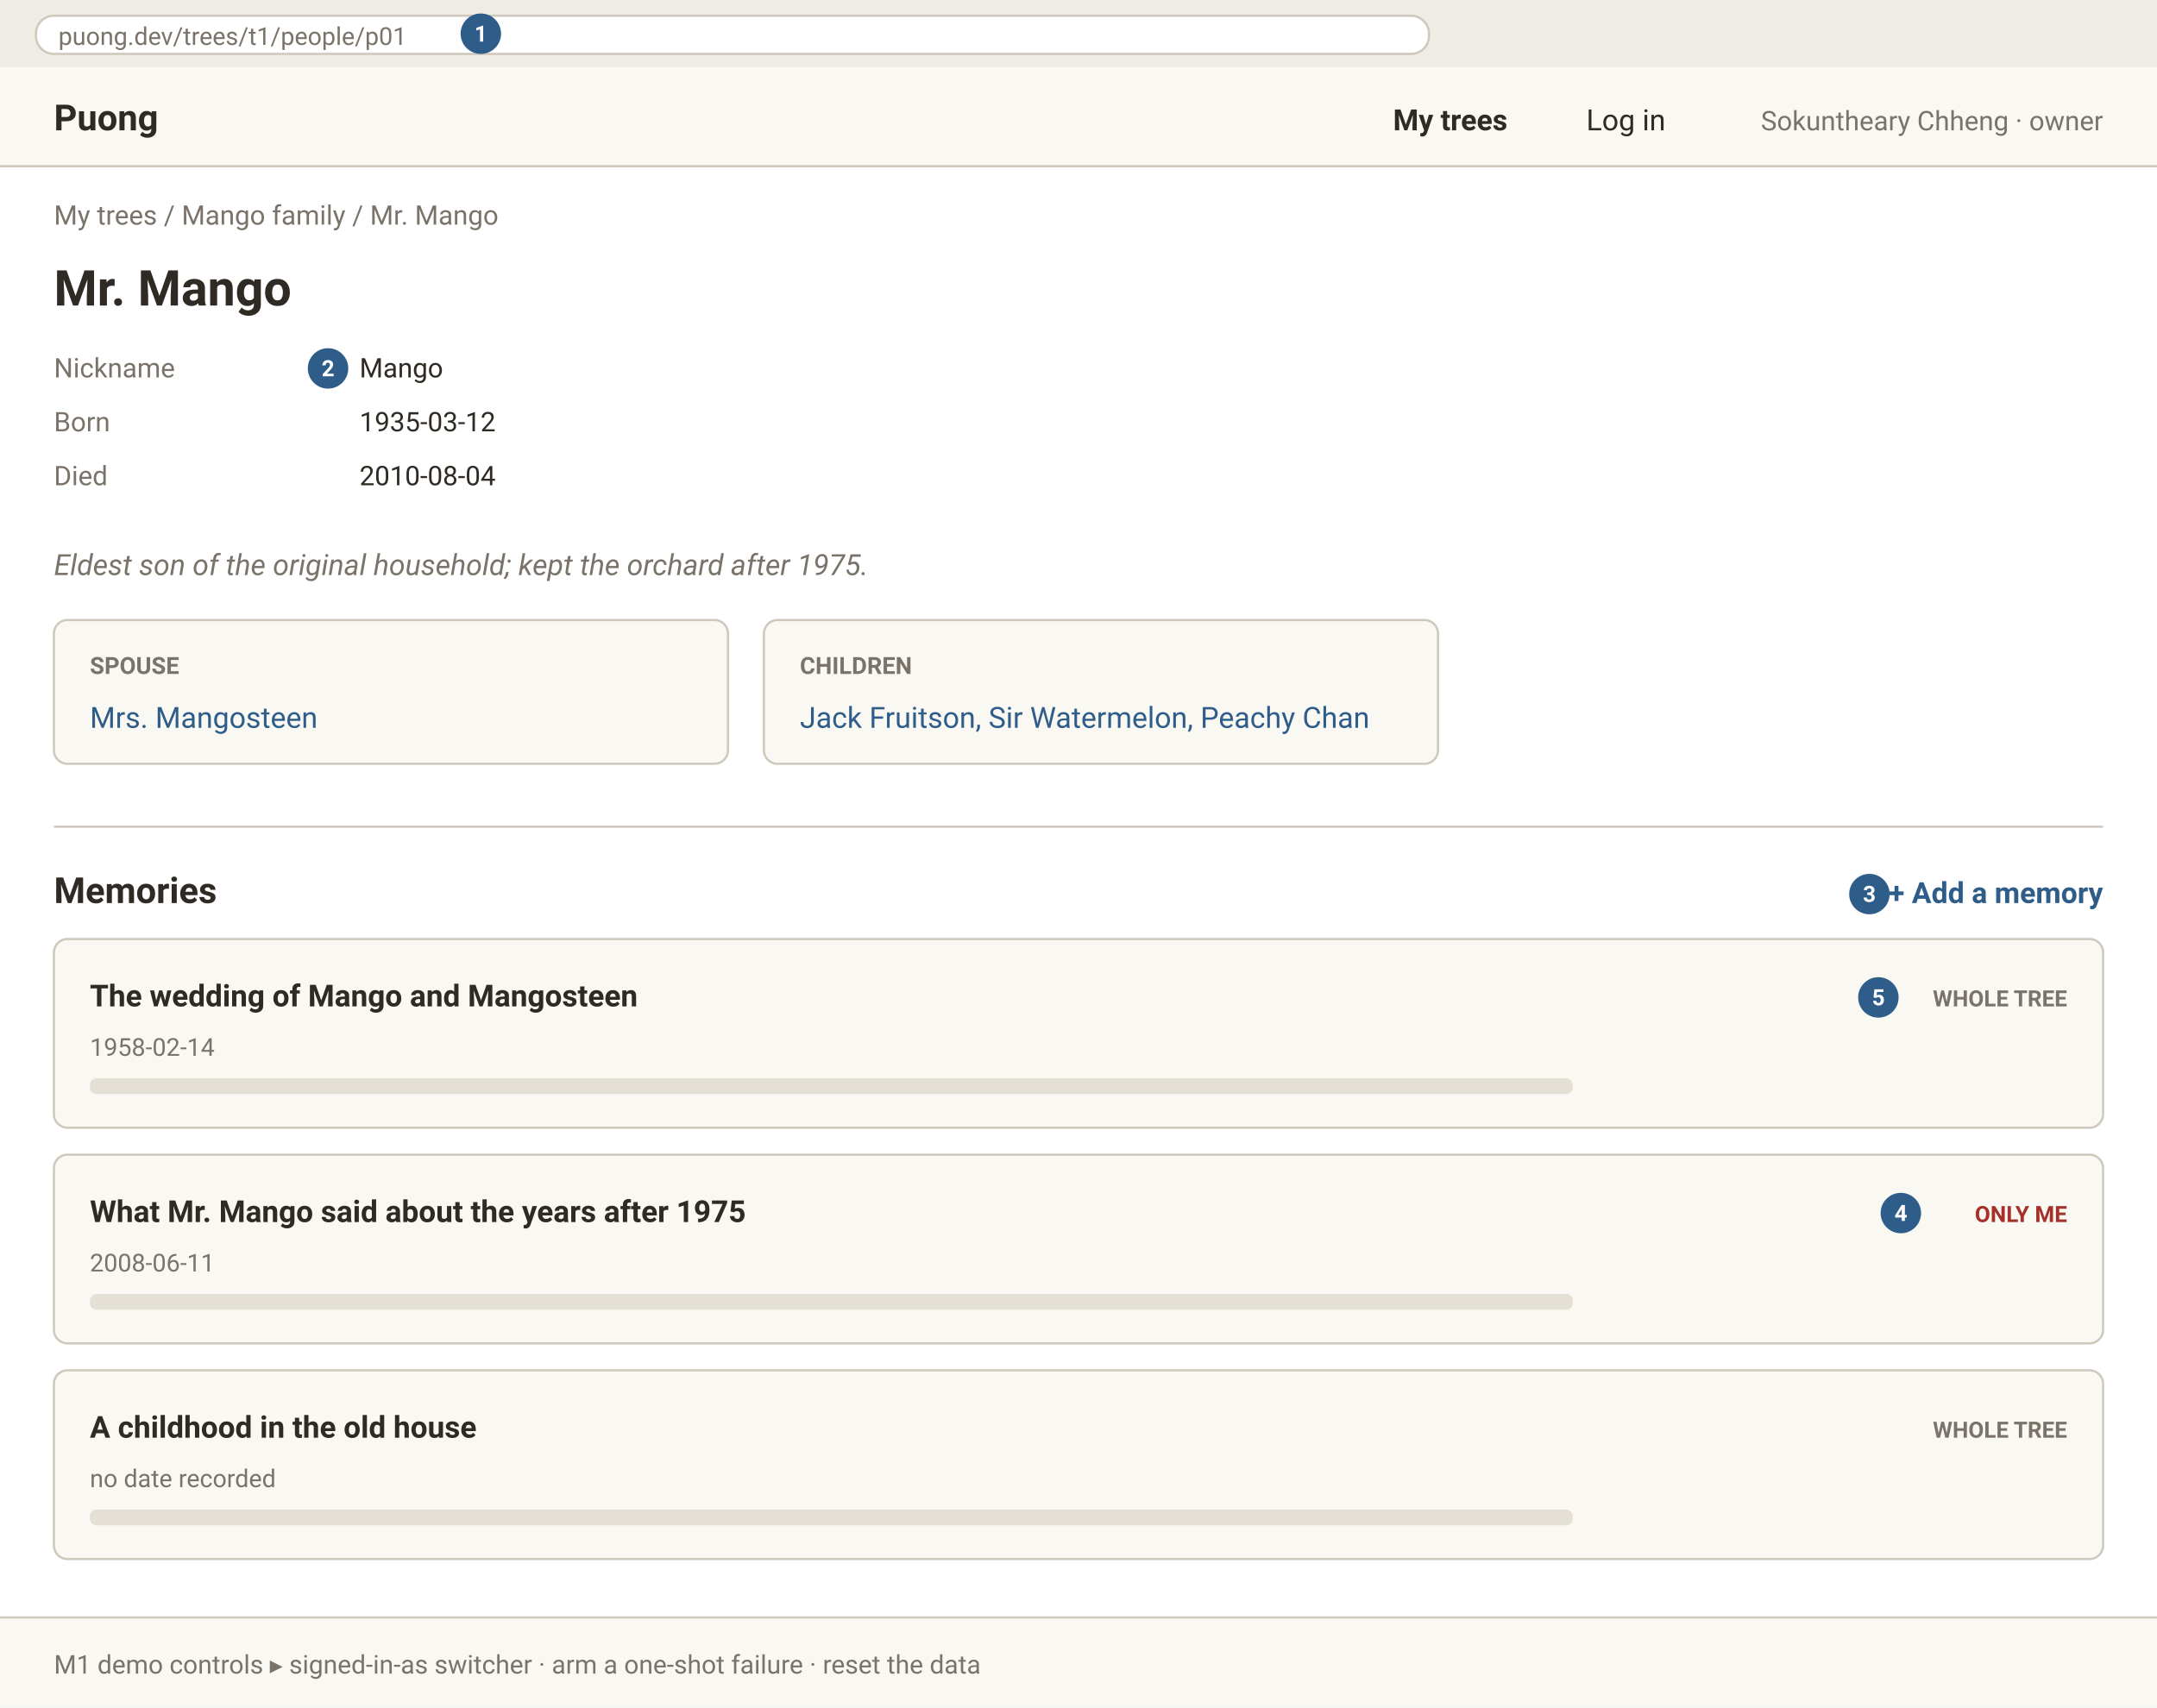
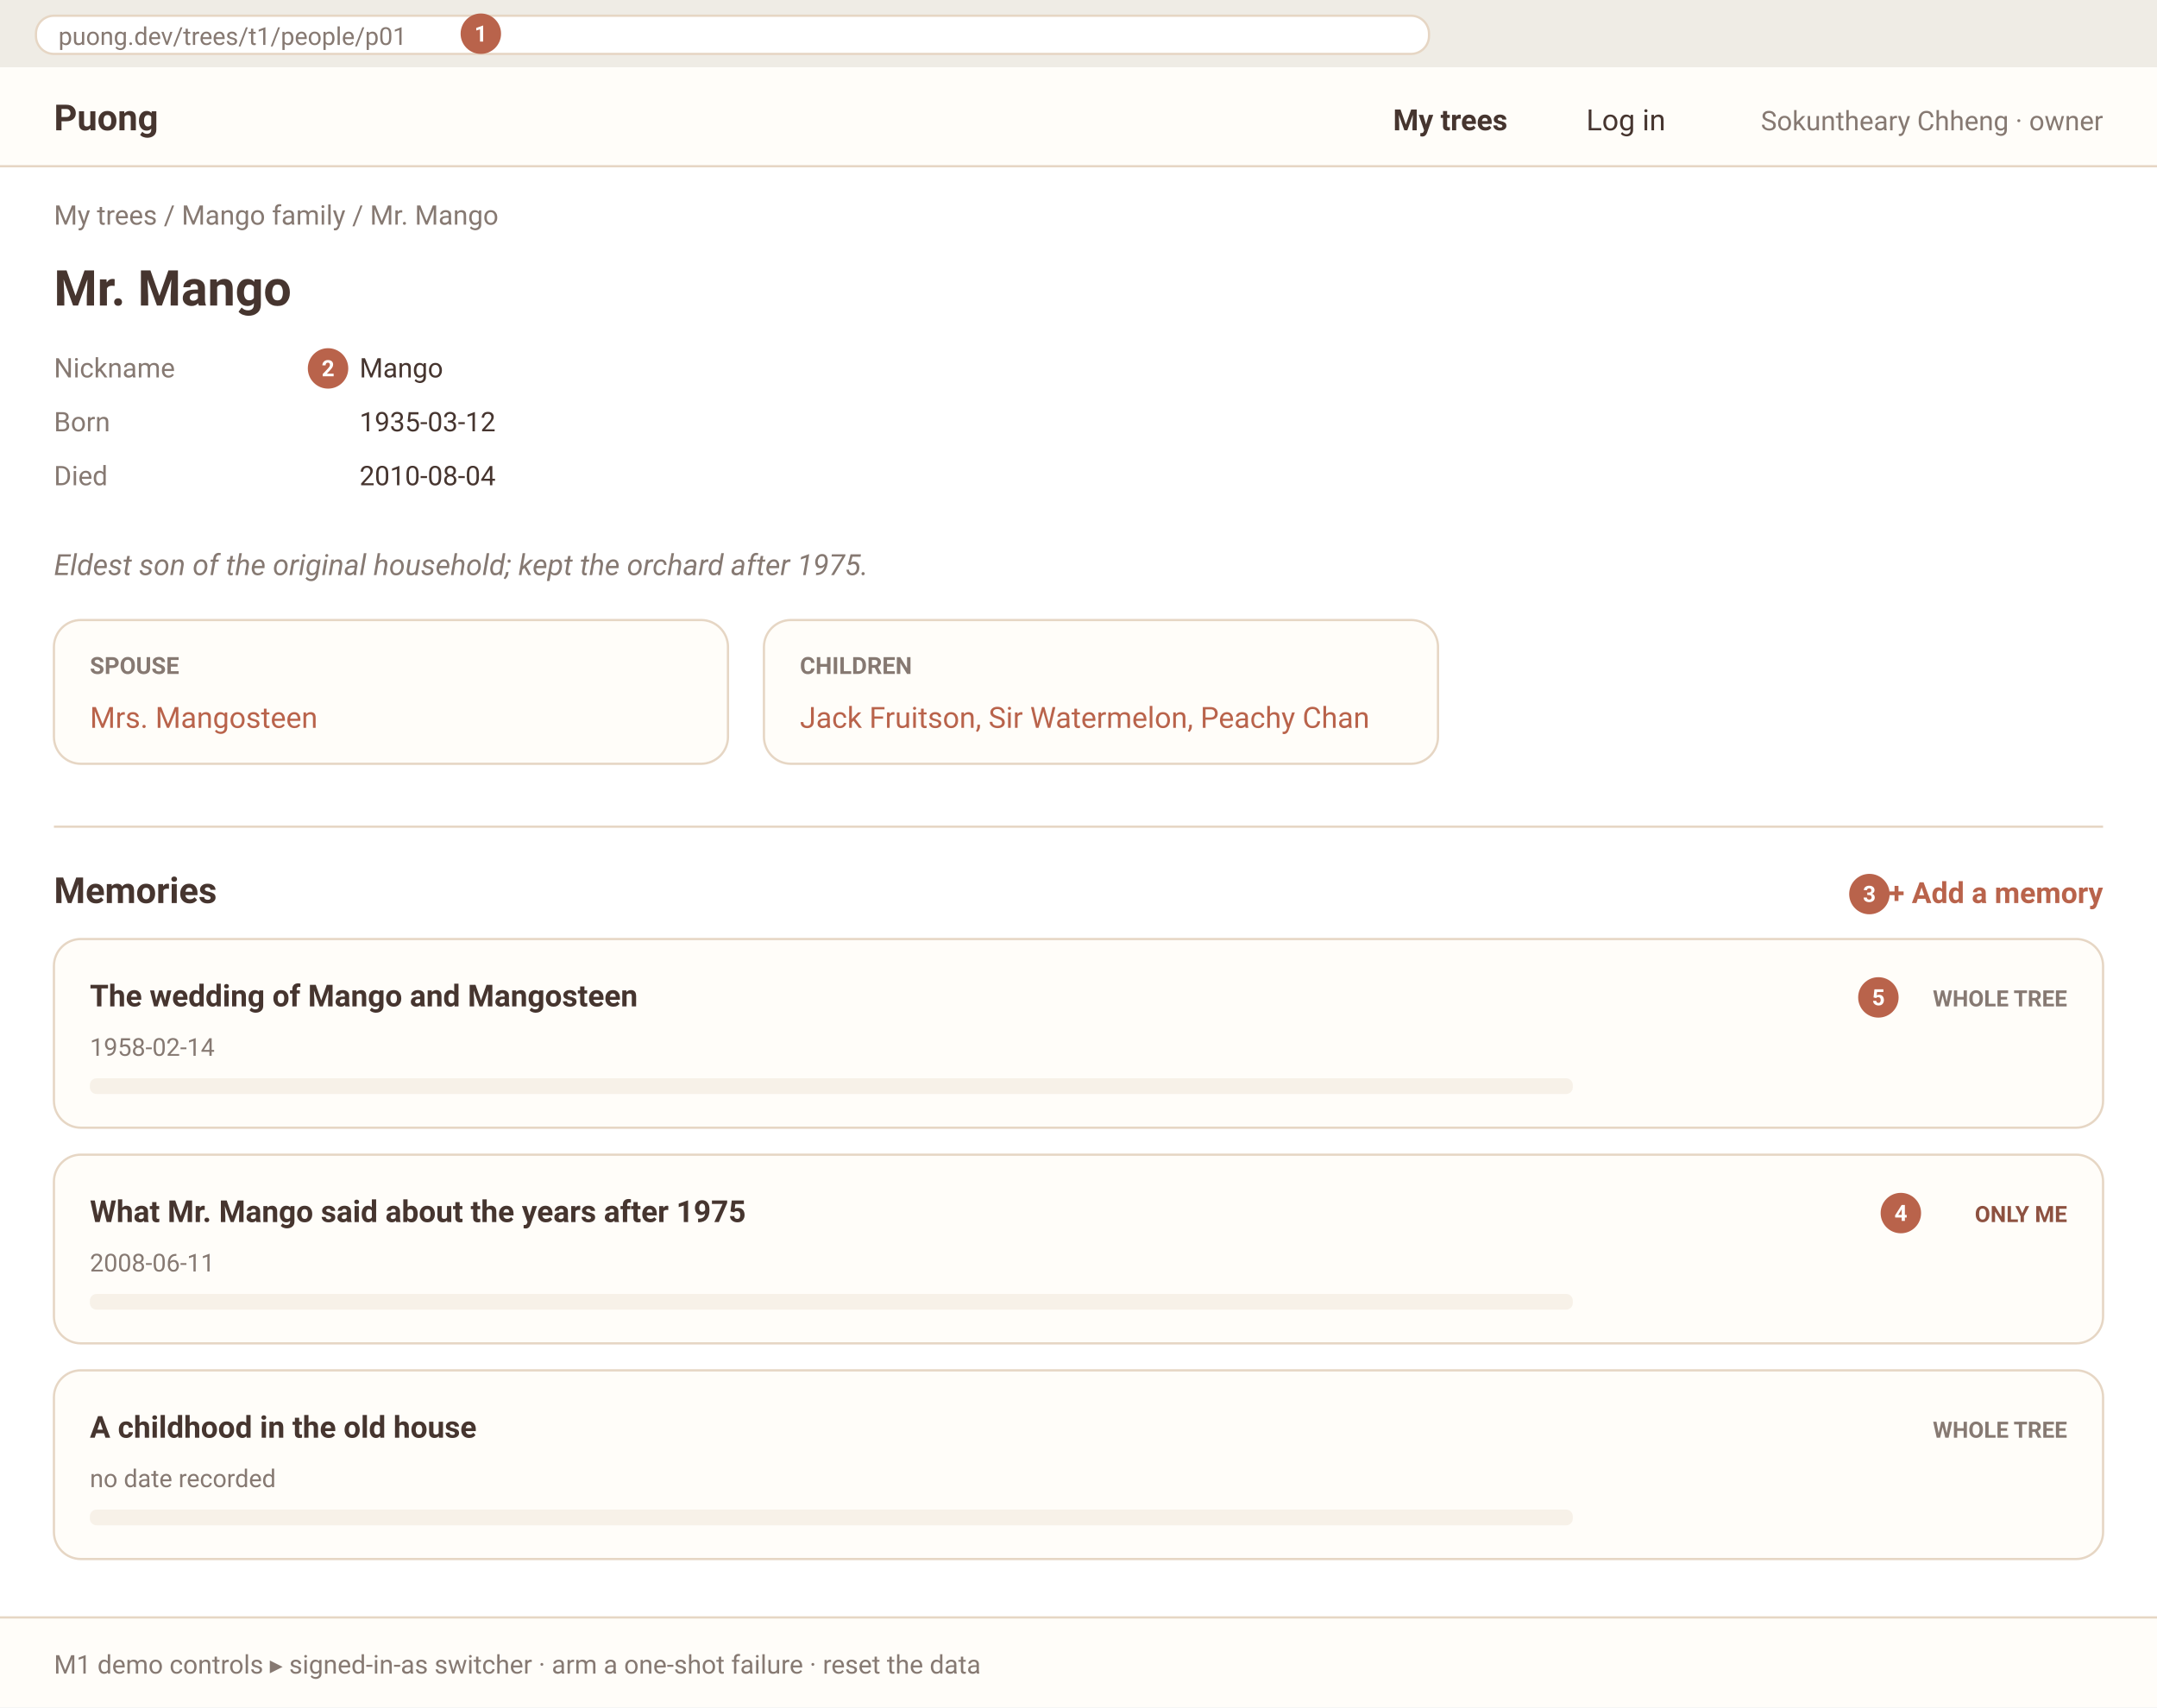
<svg xmlns="http://www.w3.org/2000/svg" viewBox="0 0 960 760" width="960" height="760">
  <rect width="960" height="760" fill="#ffffff" />
  <rect x="0" y="0" width="960" height="30" fill="#efece5" />
-   <rect x="16" y="7" width="620" height="17" rx="8" fill="#ffffff" stroke="#cfc9bd" />
-   <text x="26" y="20" font-family="-apple-system, 'Segoe UI', Roboto, Helvetica, Arial, sans-serif" font-size="11" fill="#7a736a" font-weight="400" text-anchor="start">puong.dev/trees/t1/people/p01</text>
-   <rect x="0" y="30" width="960" height="44" fill="#faf8f3" />
-   <rect x="0" y="720" width="960" height="40" fill="#faf8f3" />
-   <line x1="0" y1="74" x2="960" y2="74" stroke="#cfc9bd" />
-   <line x1="0" y1="720" x2="960" y2="720" stroke="#cfc9bd" />
-   <text x="24" y="58" font-family="-apple-system, 'Segoe UI', Roboto, Helvetica, Arial, sans-serif" font-size="16" fill="#2f2a24" font-weight="700" text-anchor="start">Puong</text>
-   <text x="620" y="58" font-family="-apple-system, 'Segoe UI', Roboto, Helvetica, Arial, sans-serif" font-size="13" fill="#2f2a24" font-weight="700" text-anchor="start">My trees</text>
-   <text x="706" y="58" font-family="-apple-system, 'Segoe UI', Roboto, Helvetica, Arial, sans-serif" font-size="13" fill="#2f2a24" font-weight="400" text-anchor="start">Log in</text>
-   <text x="936" y="58" font-family="-apple-system, 'Segoe UI', Roboto, Helvetica, Arial, sans-serif" font-size="12" fill="#7a736a" font-weight="400" text-anchor="end">Sokuntheary Chheng · owner</text>
-   <text x="24" y="745" font-family="-apple-system, 'Segoe UI', Roboto, Helvetica, Arial, sans-serif" font-size="11.5" fill="#7a736a" font-weight="400" text-anchor="start">M1 demo controls ▸   signed-in-as switcher · arm a one-shot failure · reset the data</text>
-   <text x="24" y="100" font-family="-apple-system, 'Segoe UI', Roboto, Helvetica, Arial, sans-serif" font-size="12" fill="#7a736a" font-weight="400" text-anchor="start">My trees / Mango family / Mr. Mango</text>
-   <text x="24" y="136" font-family="-apple-system, 'Segoe UI', Roboto, Helvetica, Arial, sans-serif" font-size="22" fill="#2f2a24" font-weight="700" text-anchor="start">Mr. Mango</text>
-   <text x="24" y="168" font-family="-apple-system, 'Segoe UI', Roboto, Helvetica, Arial, sans-serif" font-size="12" fill="#7a736a" font-weight="400" text-anchor="start">Nickname</text>
-   <text x="160" y="168" font-family="-apple-system, 'Segoe UI', Roboto, Helvetica, Arial, sans-serif" font-size="12" fill="#2f2a24" font-weight="400" text-anchor="start">Mango</text>
-   <text x="24" y="192" font-family="-apple-system, 'Segoe UI', Roboto, Helvetica, Arial, sans-serif" font-size="12" fill="#7a736a" font-weight="400" text-anchor="start">Born</text>
-   <text x="160" y="192" font-family="-apple-system, 'Segoe UI', Roboto, Helvetica, Arial, sans-serif" font-size="12" fill="#2f2a24" font-weight="400" text-anchor="start">1935-03-12</text>
-   <text x="24" y="216" font-family="-apple-system, 'Segoe UI', Roboto, Helvetica, Arial, sans-serif" font-size="12" fill="#7a736a" font-weight="400" text-anchor="start">Died</text>
-   <text x="160" y="216" font-family="-apple-system, 'Segoe UI', Roboto, Helvetica, Arial, sans-serif" font-size="12" fill="#2f2a24" font-weight="400" text-anchor="start">2010-08-04</text>
-   <text x="24" y="256" font-family="-apple-system, 'Segoe UI', Roboto, Helvetica, Arial, sans-serif" font-size="13" fill="#7a736a" font-weight="400" font-style="italic" text-anchor="start">Eldest son of the original household; kept the orchard after 1975.</text>
-   <rect x="24" y="276" width="300" height="64" rx="6" fill="#faf8f3" stroke="#cfc9bd" />
-   <text x="40" y="300" font-family="-apple-system, 'Segoe UI', Roboto, Helvetica, Arial, sans-serif" font-size="10.5" fill="#7a736a" font-weight="600" text-anchor="start">SPOUSE</text>
-   <text x="40" y="324" font-family="-apple-system, 'Segoe UI', Roboto, Helvetica, Arial, sans-serif" font-size="13" fill="#2f5d8a" font-weight="400" text-anchor="start">Mrs. Mangosteen</text>
-   <rect x="340" y="276" width="300" height="64" rx="6" fill="#faf8f3" stroke="#cfc9bd" />
-   <text x="356" y="300" font-family="-apple-system, 'Segoe UI', Roboto, Helvetica, Arial, sans-serif" font-size="10.5" fill="#7a736a" font-weight="600" text-anchor="start">CHILDREN</text>
-   <text x="356" y="324" font-family="-apple-system, 'Segoe UI', Roboto, Helvetica, Arial, sans-serif" font-size="13" fill="#2f5d8a" font-weight="400" text-anchor="start">Jack Fruitson, Sir Watermelon, Peachy Chan</text>
-   <line x1="24" y1="368" x2="936" y2="368" stroke="#cfc9bd" />
-   <text x="24" y="402" font-family="-apple-system, 'Segoe UI', Roboto, Helvetica, Arial, sans-serif" font-size="16" fill="#2f2a24" font-weight="700" text-anchor="start">Memories</text>
-   <text x="936" y="402" font-family="-apple-system, 'Segoe UI', Roboto, Helvetica, Arial, sans-serif" font-size="13" fill="#2f5d8a" font-weight="600" text-anchor="end">+ Add a memory</text>
-   <rect x="24" y="418" width="912" height="84" rx="6" fill="#faf8f3" stroke="#cfc9bd" />
-   <text x="40" y="448" font-family="-apple-system, 'Segoe UI', Roboto, Helvetica, Arial, sans-serif" font-size="13.5" fill="#2f2a24" font-weight="600" text-anchor="start">The wedding of Mango and Mangosteen</text>
-   <text x="920" y="448" font-family="-apple-system, 'Segoe UI', Roboto, Helvetica, Arial, sans-serif" font-size="10" fill="#7a736a" font-weight="600" text-anchor="end">WHOLE TREE</text>
-   <text x="40" y="470" font-family="-apple-system, 'Segoe UI', Roboto, Helvetica, Arial, sans-serif" font-size="11" fill="#7a736a" font-weight="400" text-anchor="start">1958-02-14</text>
-   <rect x="40" y="480" width="660" height="7" rx="3" fill="#e4e0d6" />
-   <rect x="24" y="514" width="912" height="84" rx="6" fill="#faf8f3" stroke="#cfc9bd" />
-   <text x="40" y="544" font-family="-apple-system, 'Segoe UI', Roboto, Helvetica, Arial, sans-serif" font-size="13.5" fill="#2f2a24" font-weight="600" text-anchor="start">What Mr. Mango said about the years after 1975</text>
-   <text x="920" y="544" font-family="-apple-system, 'Segoe UI', Roboto, Helvetica, Arial, sans-serif" font-size="10" fill="#a4322a" font-weight="600" text-anchor="end">ONLY ME</text>
-   <text x="40" y="566" font-family="-apple-system, 'Segoe UI', Roboto, Helvetica, Arial, sans-serif" font-size="11" fill="#7a736a" font-weight="400" text-anchor="start">2008-06-11</text>
-   <rect x="40" y="576" width="660" height="7" rx="3" fill="#e4e0d6" />
-   <rect x="24" y="610" width="912" height="84" rx="6" fill="#faf8f3" stroke="#cfc9bd" />
-   <text x="40" y="640" font-family="-apple-system, 'Segoe UI', Roboto, Helvetica, Arial, sans-serif" font-size="13.5" fill="#2f2a24" font-weight="600" text-anchor="start">A childhood in the old house</text>
-   <text x="920" y="640" font-family="-apple-system, 'Segoe UI', Roboto, Helvetica, Arial, sans-serif" font-size="10" fill="#7a736a" font-weight="600" text-anchor="end">WHOLE TREE</text>
-   <text x="40" y="662" font-family="-apple-system, 'Segoe UI', Roboto, Helvetica, Arial, sans-serif" font-size="11" fill="#7a736a" font-weight="400" text-anchor="start">no date recorded</text>
-   <rect x="40" y="672" width="660" height="7" rx="3" fill="#e4e0d6" />
+   <rect x="16" y="7" width="620" height="17" rx="8" fill="#ffffff" stroke="#e6d6c4" />
+   <text x="26" y="20" font-family="-apple-system, 'Segoe UI', Roboto, Helvetica, Arial, sans-serif" font-size="11" fill="#867972" font-weight="400" text-anchor="start">puong.dev/trees/t1/people/p01</text>
+   <rect x="0" y="30" width="960" height="44" fill="#fffdf9" />
+   <rect x="0" y="720" width="960" height="40" fill="#fffdf9" />
+   <line x1="0" y1="74" x2="960" y2="74" stroke="#e6d6c4" />
+   <line x1="0" y1="720" x2="960" y2="720" stroke="#e6d6c4" />
+   <text x="24" y="58" font-family="-apple-system, 'Segoe UI', Roboto, Helvetica, Arial, sans-serif" font-size="16" fill="#46352f" font-weight="700" text-anchor="start">Puong</text>
+   <text x="620" y="58" font-family="-apple-system, 'Segoe UI', Roboto, Helvetica, Arial, sans-serif" font-size="13" fill="#46352f" font-weight="700" text-anchor="start">My trees</text>
+   <text x="706" y="58" font-family="-apple-system, 'Segoe UI', Roboto, Helvetica, Arial, sans-serif" font-size="13" fill="#46352f" font-weight="400" text-anchor="start">Log in</text>
+   <text x="936" y="58" font-family="-apple-system, 'Segoe UI', Roboto, Helvetica, Arial, sans-serif" font-size="12" fill="#867972" font-weight="400" text-anchor="end">Sokuntheary Chheng · owner</text>
+   <text x="24" y="745" font-family="-apple-system, 'Segoe UI', Roboto, Helvetica, Arial, sans-serif" font-size="11.5" fill="#867972" font-weight="400" text-anchor="start">M1 demo controls ▸   signed-in-as switcher · arm a one-shot failure · reset the data</text>
+   <text x="24" y="100" font-family="-apple-system, 'Segoe UI', Roboto, Helvetica, Arial, sans-serif" font-size="12" fill="#867972" font-weight="400" text-anchor="start">My trees / Mango family / Mr. Mango</text>
+   <text x="24" y="136" font-family="-apple-system, 'Segoe UI', Roboto, Helvetica, Arial, sans-serif" font-size="22" fill="#46352f" font-weight="700" text-anchor="start">Mr. Mango</text>
+   <text x="24" y="168" font-family="-apple-system, 'Segoe UI', Roboto, Helvetica, Arial, sans-serif" font-size="12" fill="#867972" font-weight="400" text-anchor="start">Nickname</text>
+   <text x="160" y="168" font-family="-apple-system, 'Segoe UI', Roboto, Helvetica, Arial, sans-serif" font-size="12" fill="#46352f" font-weight="400" text-anchor="start">Mango</text>
+   <text x="24" y="192" font-family="-apple-system, 'Segoe UI', Roboto, Helvetica, Arial, sans-serif" font-size="12" fill="#867972" font-weight="400" text-anchor="start">Born</text>
+   <text x="160" y="192" font-family="-apple-system, 'Segoe UI', Roboto, Helvetica, Arial, sans-serif" font-size="12" fill="#46352f" font-weight="400" text-anchor="start">1935-03-12</text>
+   <text x="24" y="216" font-family="-apple-system, 'Segoe UI', Roboto, Helvetica, Arial, sans-serif" font-size="12" fill="#867972" font-weight="400" text-anchor="start">Died</text>
+   <text x="160" y="216" font-family="-apple-system, 'Segoe UI', Roboto, Helvetica, Arial, sans-serif" font-size="12" fill="#46352f" font-weight="400" text-anchor="start">2010-08-04</text>
+   <text x="24" y="256" font-family="-apple-system, 'Segoe UI', Roboto, Helvetica, Arial, sans-serif" font-size="13" fill="#867972" font-weight="400" font-style="italic" text-anchor="start">Eldest son of the original household; kept the orchard after 1975.</text>
+   <rect x="24" y="276" width="300" height="64" rx="12" fill="#fffdf9" stroke="#e6d6c4" />
+   <text x="40" y="300" font-family="-apple-system, 'Segoe UI', Roboto, Helvetica, Arial, sans-serif" font-size="10.5" fill="#867972" font-weight="600" text-anchor="start">SPOUSE</text>
+   <text x="40" y="324" font-family="-apple-system, 'Segoe UI', Roboto, Helvetica, Arial, sans-serif" font-size="13" fill="#b9634b" font-weight="400" text-anchor="start">Mrs. Mangosteen</text>
+   <rect x="340" y="276" width="300" height="64" rx="12" fill="#fffdf9" stroke="#e6d6c4" />
+   <text x="356" y="300" font-family="-apple-system, 'Segoe UI', Roboto, Helvetica, Arial, sans-serif" font-size="10.5" fill="#867972" font-weight="600" text-anchor="start">CHILDREN</text>
+   <text x="356" y="324" font-family="-apple-system, 'Segoe UI', Roboto, Helvetica, Arial, sans-serif" font-size="13" fill="#b9634b" font-weight="400" text-anchor="start">Jack Fruitson, Sir Watermelon, Peachy Chan</text>
+   <line x1="24" y1="368" x2="936" y2="368" stroke="#e6d6c4" />
+   <text x="24" y="402" font-family="-apple-system, 'Segoe UI', Roboto, Helvetica, Arial, sans-serif" font-size="16" fill="#46352f" font-weight="700" text-anchor="start">Memories</text>
+   <text x="936" y="402" font-family="-apple-system, 'Segoe UI', Roboto, Helvetica, Arial, sans-serif" font-size="13" fill="#b9634b" font-weight="600" text-anchor="end">+ Add a memory</text>
+   <rect x="24" y="418" width="912" height="84" rx="12" fill="#fffdf9" stroke="#e6d6c4" />
+   <text x="40" y="448" font-family="-apple-system, 'Segoe UI', Roboto, Helvetica, Arial, sans-serif" font-size="13.5" fill="#46352f" font-weight="600" text-anchor="start">The wedding of Mango and Mangosteen</text>
+   <text x="920" y="448" font-family="-apple-system, 'Segoe UI', Roboto, Helvetica, Arial, sans-serif" font-size="10" fill="#867972" font-weight="600" text-anchor="end">WHOLE TREE</text>
+   <text x="40" y="470" font-family="-apple-system, 'Segoe UI', Roboto, Helvetica, Arial, sans-serif" font-size="11" fill="#867972" font-weight="400" text-anchor="start">1958-02-14</text>
+   <rect x="40" y="480" width="660" height="7" rx="3" fill="#f7f1e8" />
+   <rect x="24" y="514" width="912" height="84" rx="12" fill="#fffdf9" stroke="#e6d6c4" />
+   <text x="40" y="544" font-family="-apple-system, 'Segoe UI', Roboto, Helvetica, Arial, sans-serif" font-size="13.5" fill="#46352f" font-weight="600" text-anchor="start">What Mr. Mango said about the years after 1975</text>
+   <text x="920" y="544" font-family="-apple-system, 'Segoe UI', Roboto, Helvetica, Arial, sans-serif" font-size="10" fill="#8d5140" font-weight="600" text-anchor="end">ONLY ME</text>
+   <text x="40" y="566" font-family="-apple-system, 'Segoe UI', Roboto, Helvetica, Arial, sans-serif" font-size="11" fill="#867972" font-weight="400" text-anchor="start">2008-06-11</text>
+   <rect x="40" y="576" width="660" height="7" rx="3" fill="#f7f1e8" />
+   <rect x="24" y="610" width="912" height="84" rx="12" fill="#fffdf9" stroke="#e6d6c4" />
+   <text x="40" y="640" font-family="-apple-system, 'Segoe UI', Roboto, Helvetica, Arial, sans-serif" font-size="13.5" fill="#46352f" font-weight="600" text-anchor="start">A childhood in the old house</text>
+   <text x="920" y="640" font-family="-apple-system, 'Segoe UI', Roboto, Helvetica, Arial, sans-serif" font-size="10" fill="#867972" font-weight="600" text-anchor="end">WHOLE TREE</text>
+   <text x="40" y="662" font-family="-apple-system, 'Segoe UI', Roboto, Helvetica, Arial, sans-serif" font-size="11" fill="#867972" font-weight="400" text-anchor="start">no date recorded</text>
+   <rect x="40" y="672" width="660" height="7" rx="3" fill="#f7f1e8" />
  <g>
-     <circle cx="214" cy="15" r="9" fill="#2f5d8a" />
+     <circle cx="214" cy="15" r="9" fill="#b9634b" />
    <text x="214" y="18.5" font-family="-apple-system, 'Segoe UI', Roboto, Helvetica, Arial, sans-serif" font-size="10" font-weight="700" fill="#ffffff" text-anchor="middle">1</text>
  </g>
  <g>
-     <circle cx="146" cy="164" r="9" fill="#2f5d8a" />
+     <circle cx="146" cy="164" r="9" fill="#b9634b" />
    <text x="146" y="167.5" font-family="-apple-system, 'Segoe UI', Roboto, Helvetica, Arial, sans-serif" font-size="10" font-weight="700" fill="#ffffff" text-anchor="middle">2</text>
  </g>
  <g>
-     <circle cx="832" cy="398" r="9" fill="#2f5d8a" />
+     <circle cx="832" cy="398" r="9" fill="#b9634b" />
    <text x="832" y="401.5" font-family="-apple-system, 'Segoe UI', Roboto, Helvetica, Arial, sans-serif" font-size="10" font-weight="700" fill="#ffffff" text-anchor="middle">3</text>
  </g>
  <g>
-     <circle cx="846" cy="540" r="9" fill="#2f5d8a" />
+     <circle cx="846" cy="540" r="9" fill="#b9634b" />
    <text x="846" y="543.5" font-family="-apple-system, 'Segoe UI', Roboto, Helvetica, Arial, sans-serif" font-size="10" font-weight="700" fill="#ffffff" text-anchor="middle">4</text>
  </g>
  <g>
-     <circle cx="836" cy="444" r="9" fill="#2f5d8a" />
+     <circle cx="836" cy="444" r="9" fill="#b9634b" />
    <text x="836" y="447.5" font-family="-apple-system, 'Segoe UI', Roboto, Helvetica, Arial, sans-serif" font-size="10" font-weight="700" fill="#ffffff" text-anchor="middle">5</text>
  </g>
</svg>
